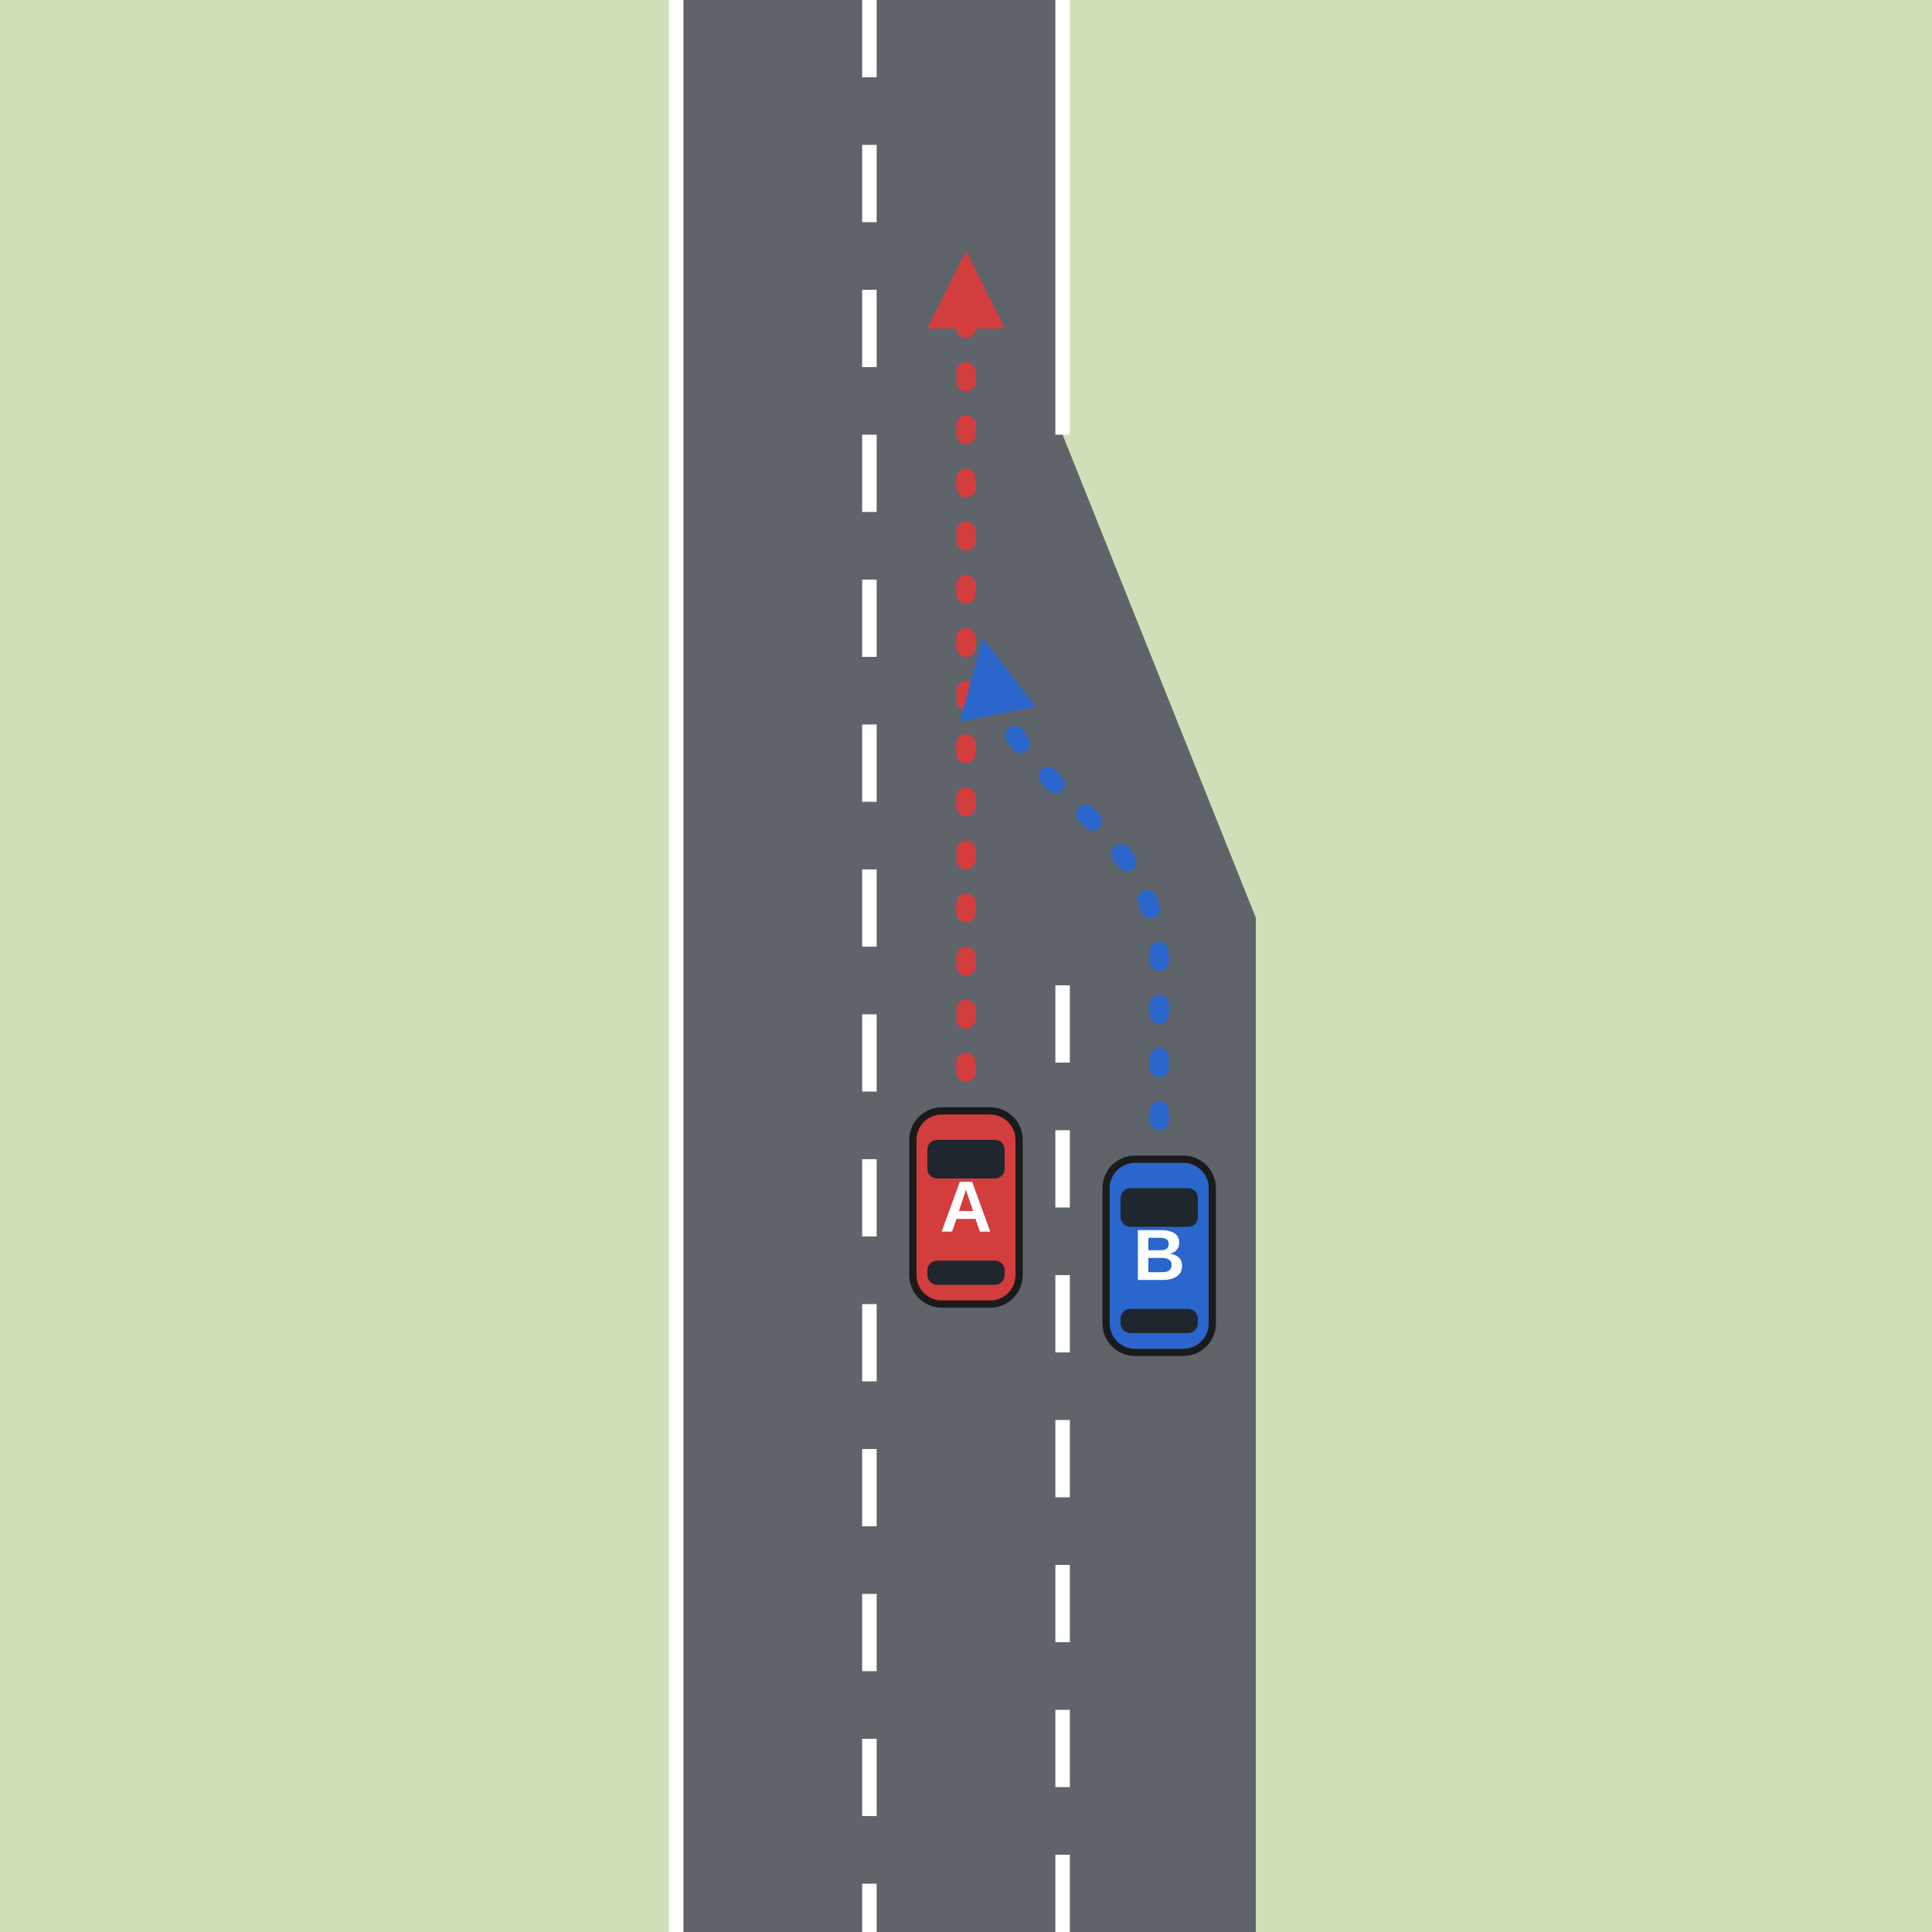
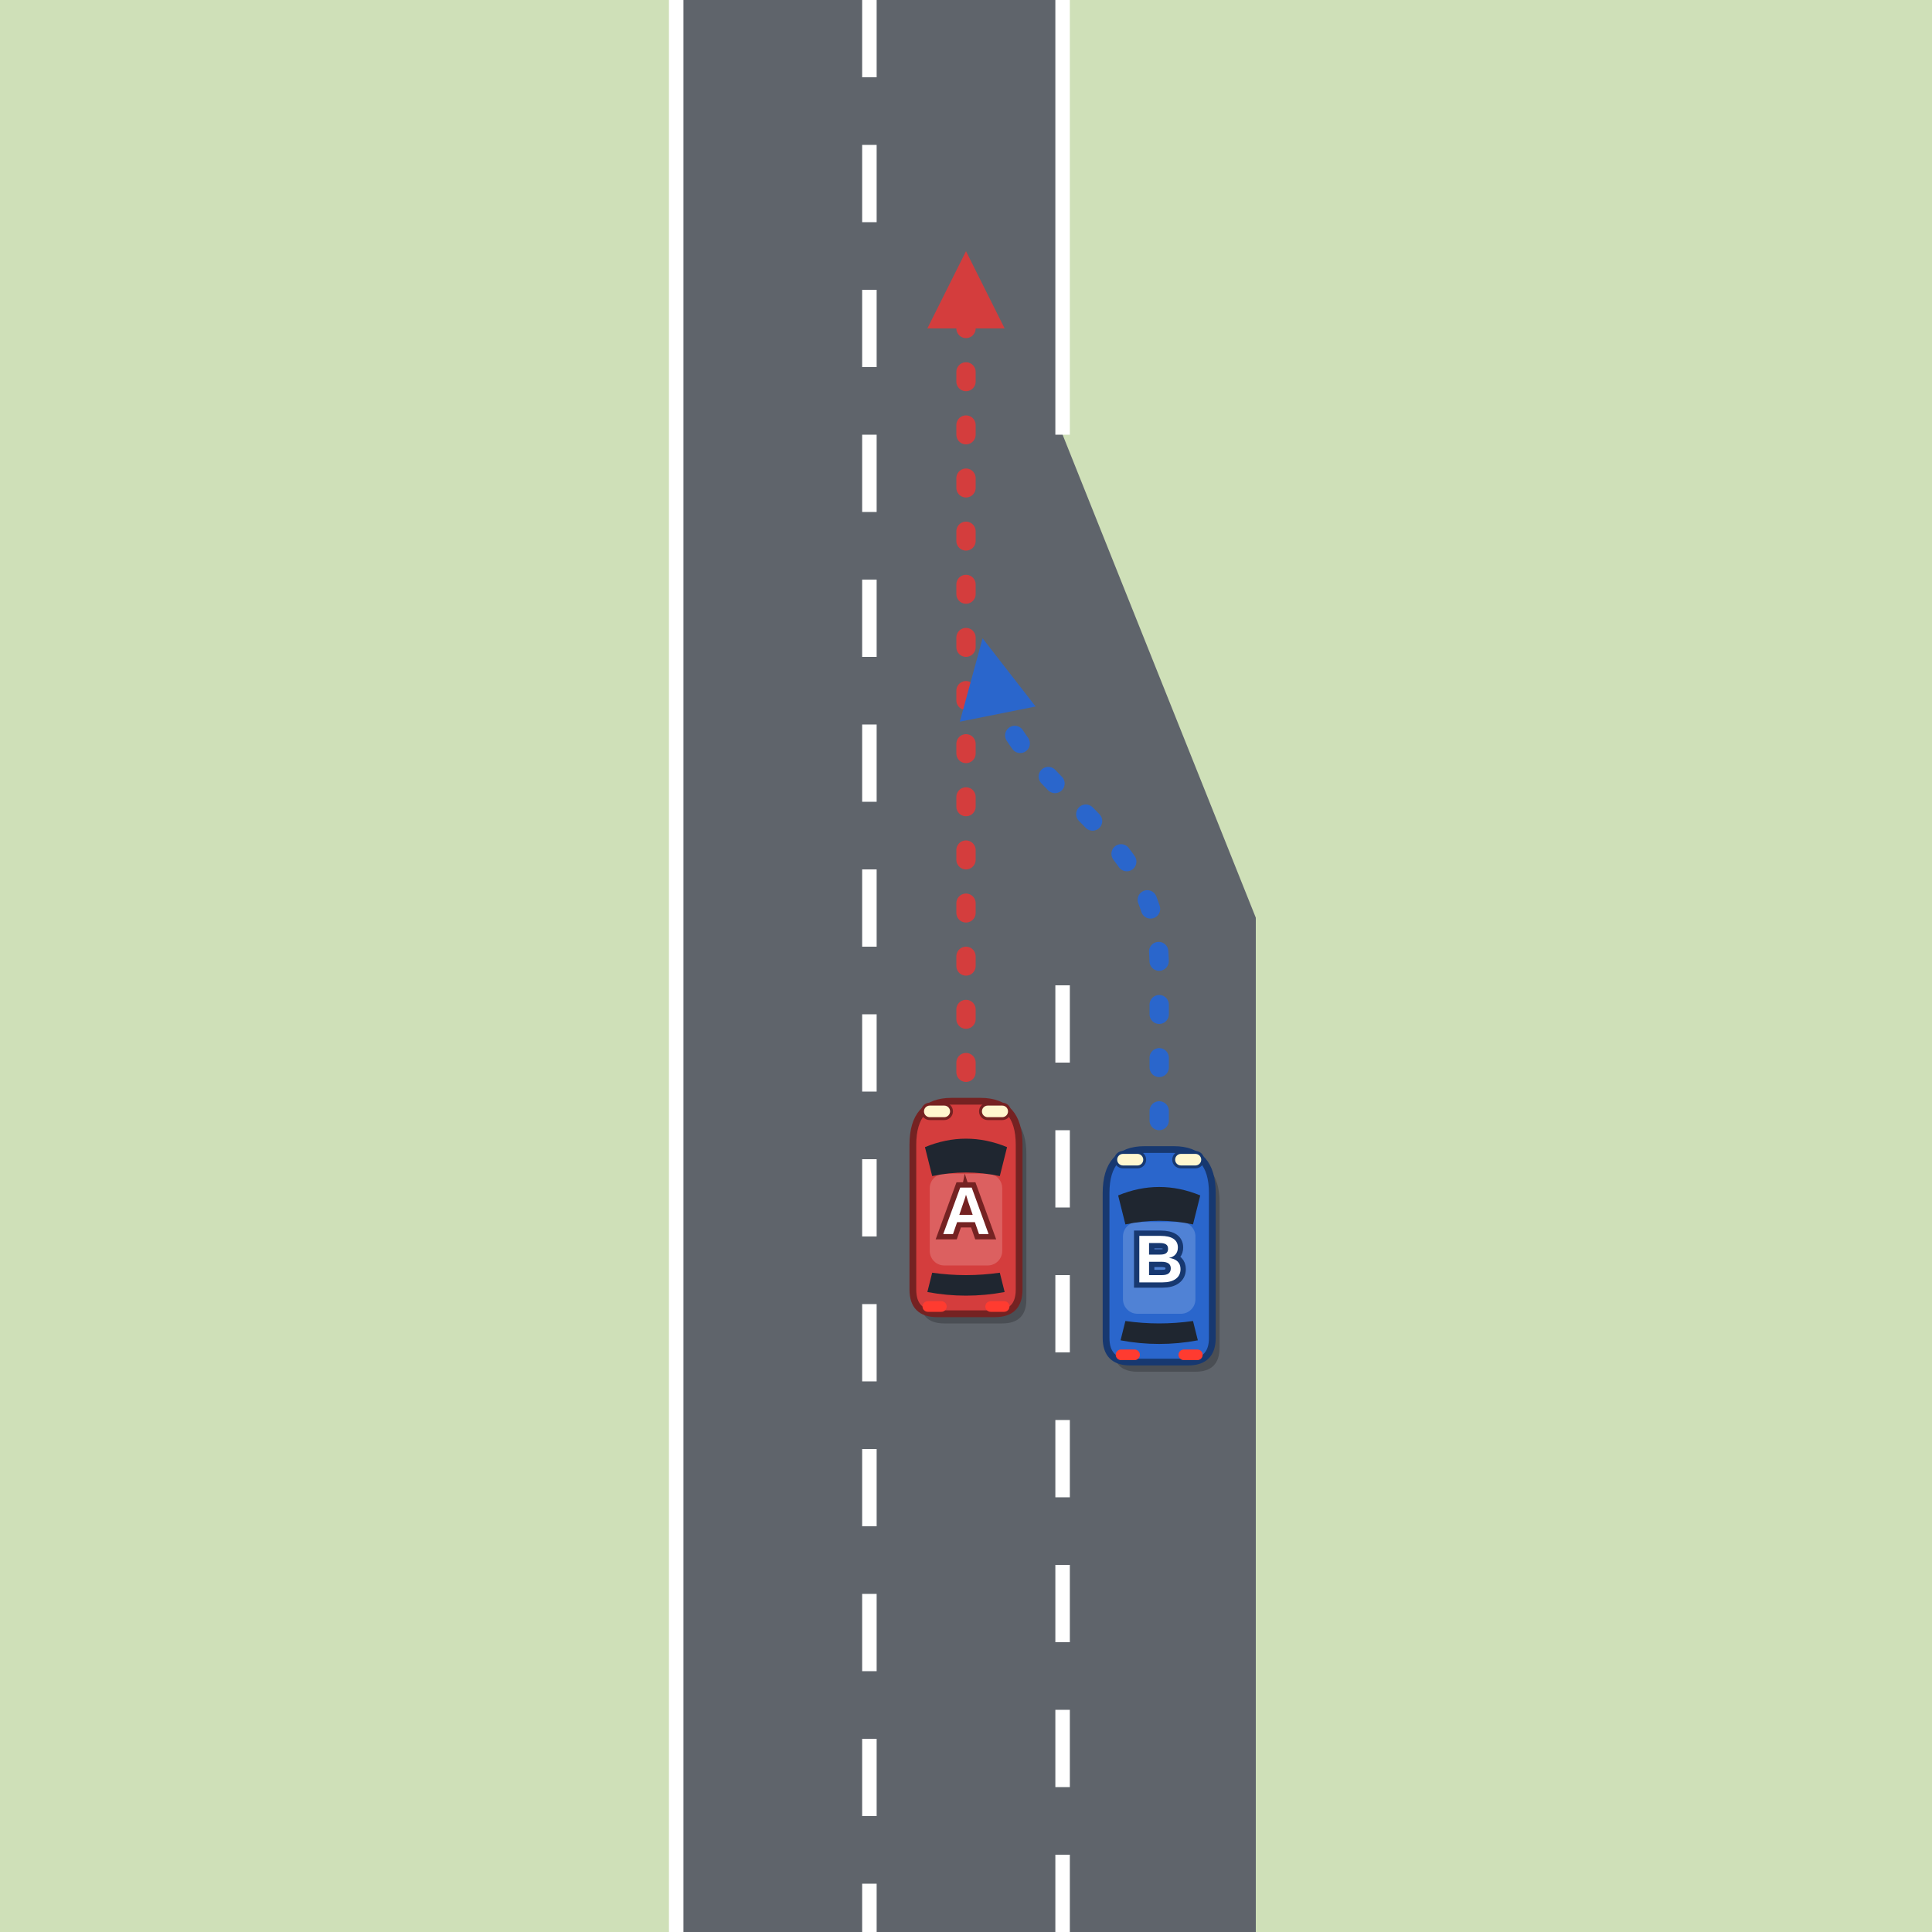
<svg xmlns="http://www.w3.org/2000/svg" viewBox="0 0 400 400" role="img" aria-labelledby="t d">
  <defs>
    <marker id="punta-A" viewBox="0 0 10 10" refX="5" refY="5" markerWidth="4" markerHeight="4" orient="auto-start-reverse">
      <path d="M0,0 L10,5 L0,10 z" fill="#d43d3d" />
    </marker>
    <marker id="punta-B" viewBox="0 0 10 10" refX="5" refY="5" markerWidth="4" markerHeight="4" orient="auto-start-reverse">
      <path d="M0,0 L10,5 L0,10 z" fill="#2a66cc" />
    </marker>
    <marker id="punta-C" viewBox="0 0 10 10" refX="5" refY="5" markerWidth="4" markerHeight="4" orient="auto-start-reverse">
      <path d="M0,0 L10,5 L0,10 z" fill="#e3a21a" />
    </marker>
    <marker id="punta-D" viewBox="0 0 10 10" refX="5" refY="5" markerWidth="4" markerHeight="4" orient="auto-start-reverse">
      <path d="M0,0 L10,5 L0,10 z" fill="#2e9a4f" />
    </marker>
  </defs>
  <rect x="0" y="0" width="400" height="400" fill="#cfe0b8" />
  <rect x="140" y="0" width="80" height="400" fill="#5f646b" />
  <line x1="180" y1="0" x2="180" y2="400" stroke="#ffffff" stroke-width="3" stroke-dasharray="16 14" />
  <path d="M220,400 L260,400 L260,190 L220,90 Z" fill="#5f646b" />
  <line x1="220" y1="400" x2="220" y2="190" stroke="#ffffff" stroke-width="3" stroke-dasharray="16 14" />
  <line x1="140" y1="0" x2="140" y2="400" stroke="#ffffff" stroke-width="3" />
  <line x1="220" y1="0" x2="220" y2="90" stroke="#ffffff" stroke-width="3" />
  <g transform="translate(200.0 250.0) rotate(0.0)">
-     <rect x="-11.0" y="-20.0" width="22" height="40" rx="6" fill="#d43d3d" stroke="#1b1b1b" stroke-width="1.5" />
-     <rect x="-8.0" y="-14.0" width="16" height="8" rx="2" fill="#20262e" />
-     <rect x="-8.0" y="11.0" width="16" height="5" rx="2" fill="#20262e" />
-     <text x="0" y="5" transform="rotate(0.0)" text-anchor="middle" font-family="Arial, Helvetica, sans-serif" font-weight="bold" font-size="15" fill="#fff">A</text>
+     <path d="M-11.0,-13.0 Q-11.0,-22.0 -3.0,-22.0 L3.0,-22.0 Q11.0,-22.0 11.0,-13.0 L11.0,17.0 Q11.0,22.0 6.0,22.0 L-6.0,22.0 Q-11.0,22.0 -11.0,17.0 Z" transform="translate(1.5 2)" fill="#000" opacity=".22" />
+     <path d="M-11.0,-13.0 Q-11.0,-22.0 -3.0,-22.0 L3.0,-22.0 Q11.0,-22.0 11.0,-13.0 L11.0,17.0 Q11.0,22.0 6.0,22.0 L-6.0,22.0 Q-11.0,22.0 -11.0,17.0 Z" fill="#d43d3d" stroke="#752222" stroke-width="1.4" />
+     <rect x="-7.5" y="-7.0" width="15" height="19" rx="3" fill="#dc6060" />
+     <path d="M-8.5,-12.5 Q0,-16.0 8.5,-12.5 L7.0,-6.5 Q0,-8.0 -7.0,-6.5 Z" fill="#1f2630" />
+     <path d="M-7.0,13.5 Q0,14.5 7.0,13.5 L8.0,17.5 Q0,19.0 -8.0,17.5 Z" fill="#1f2630" />
+     <rect x="-9.0" y="-21.4" width="6" height="3" rx="1.5" fill="#fff7cf" stroke="#752222" stroke-width=".6" />
+     <rect x="3.0" y="-21.4" width="6" height="3" rx="1.5" fill="#fff7cf" stroke="#752222" stroke-width=".6" />
+     <rect x="-9.0" y="19.4" width="5" height="2.2" rx="1.1" fill="#ff3b30" />
+     <rect x="4.0" y="19.4" width="5" height="2.2" rx="1.1" fill="#ff3b30" />
+     <text x="0" y="5.5" transform="translate(0 0.0) rotate(0.0)" text-anchor="middle" font-family="-apple-system, 'Helvetica Neue', Arial, sans-serif" font-weight="800" font-size="14" fill="#fff" stroke="#752222" stroke-width="2.2" paint-order="stroke">A</text>
  </g>
  <path d="M200,222 L200,60" fill="none" stroke="#d43d3d" stroke-width="4" stroke-linecap="round" stroke-dasharray="2 9" marker-end="url(#punta-A)" />
  <g transform="translate(240.0 260.0) rotate(0.0)">
-     <rect x="-11.0" y="-20.0" width="22" height="40" rx="6" fill="#2a66cc" stroke="#1b1b1b" stroke-width="1.5" />
-     <rect x="-8.0" y="-14.0" width="16" height="8" rx="2" fill="#20262e" />
-     <rect x="-8.0" y="11.0" width="16" height="5" rx="2" fill="#20262e" />
-     <text x="0" y="5" transform="rotate(0.0)" text-anchor="middle" font-family="Arial, Helvetica, sans-serif" font-weight="bold" font-size="15" fill="#fff">B</text>
+     <path d="M-11.0,-13.0 Q-11.0,-22.0 -3.0,-22.0 L3.0,-22.0 Q11.0,-22.0 11.0,-13.0 L11.0,17.0 Q11.0,22.0 6.0,22.0 L-6.0,22.0 Q-11.0,22.0 -11.0,17.0 Z" transform="translate(1.5 2)" fill="#000" opacity=".22" />
+     <path d="M-11.0,-13.0 Q-11.0,-22.0 -3.0,-22.0 L3.0,-22.0 Q11.0,-22.0 11.0,-13.0 L11.0,17.0 Q11.0,22.0 6.0,22.0 L-6.0,22.0 Q-11.0,22.0 -11.0,17.0 Z" fill="#2a66cc" stroke="#173870" stroke-width="1.4" />
+     <rect x="-7.5" y="-7.0" width="15" height="19" rx="3" fill="#5082d5" />
+     <path d="M-8.5,-12.5 Q0,-16.0 8.5,-12.5 L7.0,-6.5 Q0,-8.0 -7.0,-6.5 Z" fill="#1f2630" />
+     <path d="M-7.0,13.5 Q0,14.5 7.0,13.5 L8.0,17.5 Q0,19.0 -8.0,17.5 Z" fill="#1f2630" />
+     <rect x="-9.0" y="-21.4" width="6" height="3" rx="1.5" fill="#fff7cf" stroke="#173870" stroke-width=".6" />
+     <rect x="3.0" y="-21.4" width="6" height="3" rx="1.5" fill="#fff7cf" stroke="#173870" stroke-width=".6" />
+     <rect x="-9.0" y="19.4" width="5" height="2.2" rx="1.1" fill="#ff3b30" />
+     <rect x="4.0" y="19.4" width="5" height="2.2" rx="1.1" fill="#ff3b30" />
+     <text x="0" y="5.5" transform="translate(0 0.0) rotate(0.0)" text-anchor="middle" font-family="-apple-system, 'Helvetica Neue', Arial, sans-serif" font-weight="800" font-size="14" fill="#fff" stroke="#173870" stroke-width="2.2" paint-order="stroke">B</text>
  </g>
  <path d="M240,232 L240,200 C240,170 210,165 205,140" fill="none" stroke="#2a66cc" stroke-width="4" stroke-linecap="round" stroke-dasharray="2 9" marker-end="url(#punta-B)" />
</svg>
